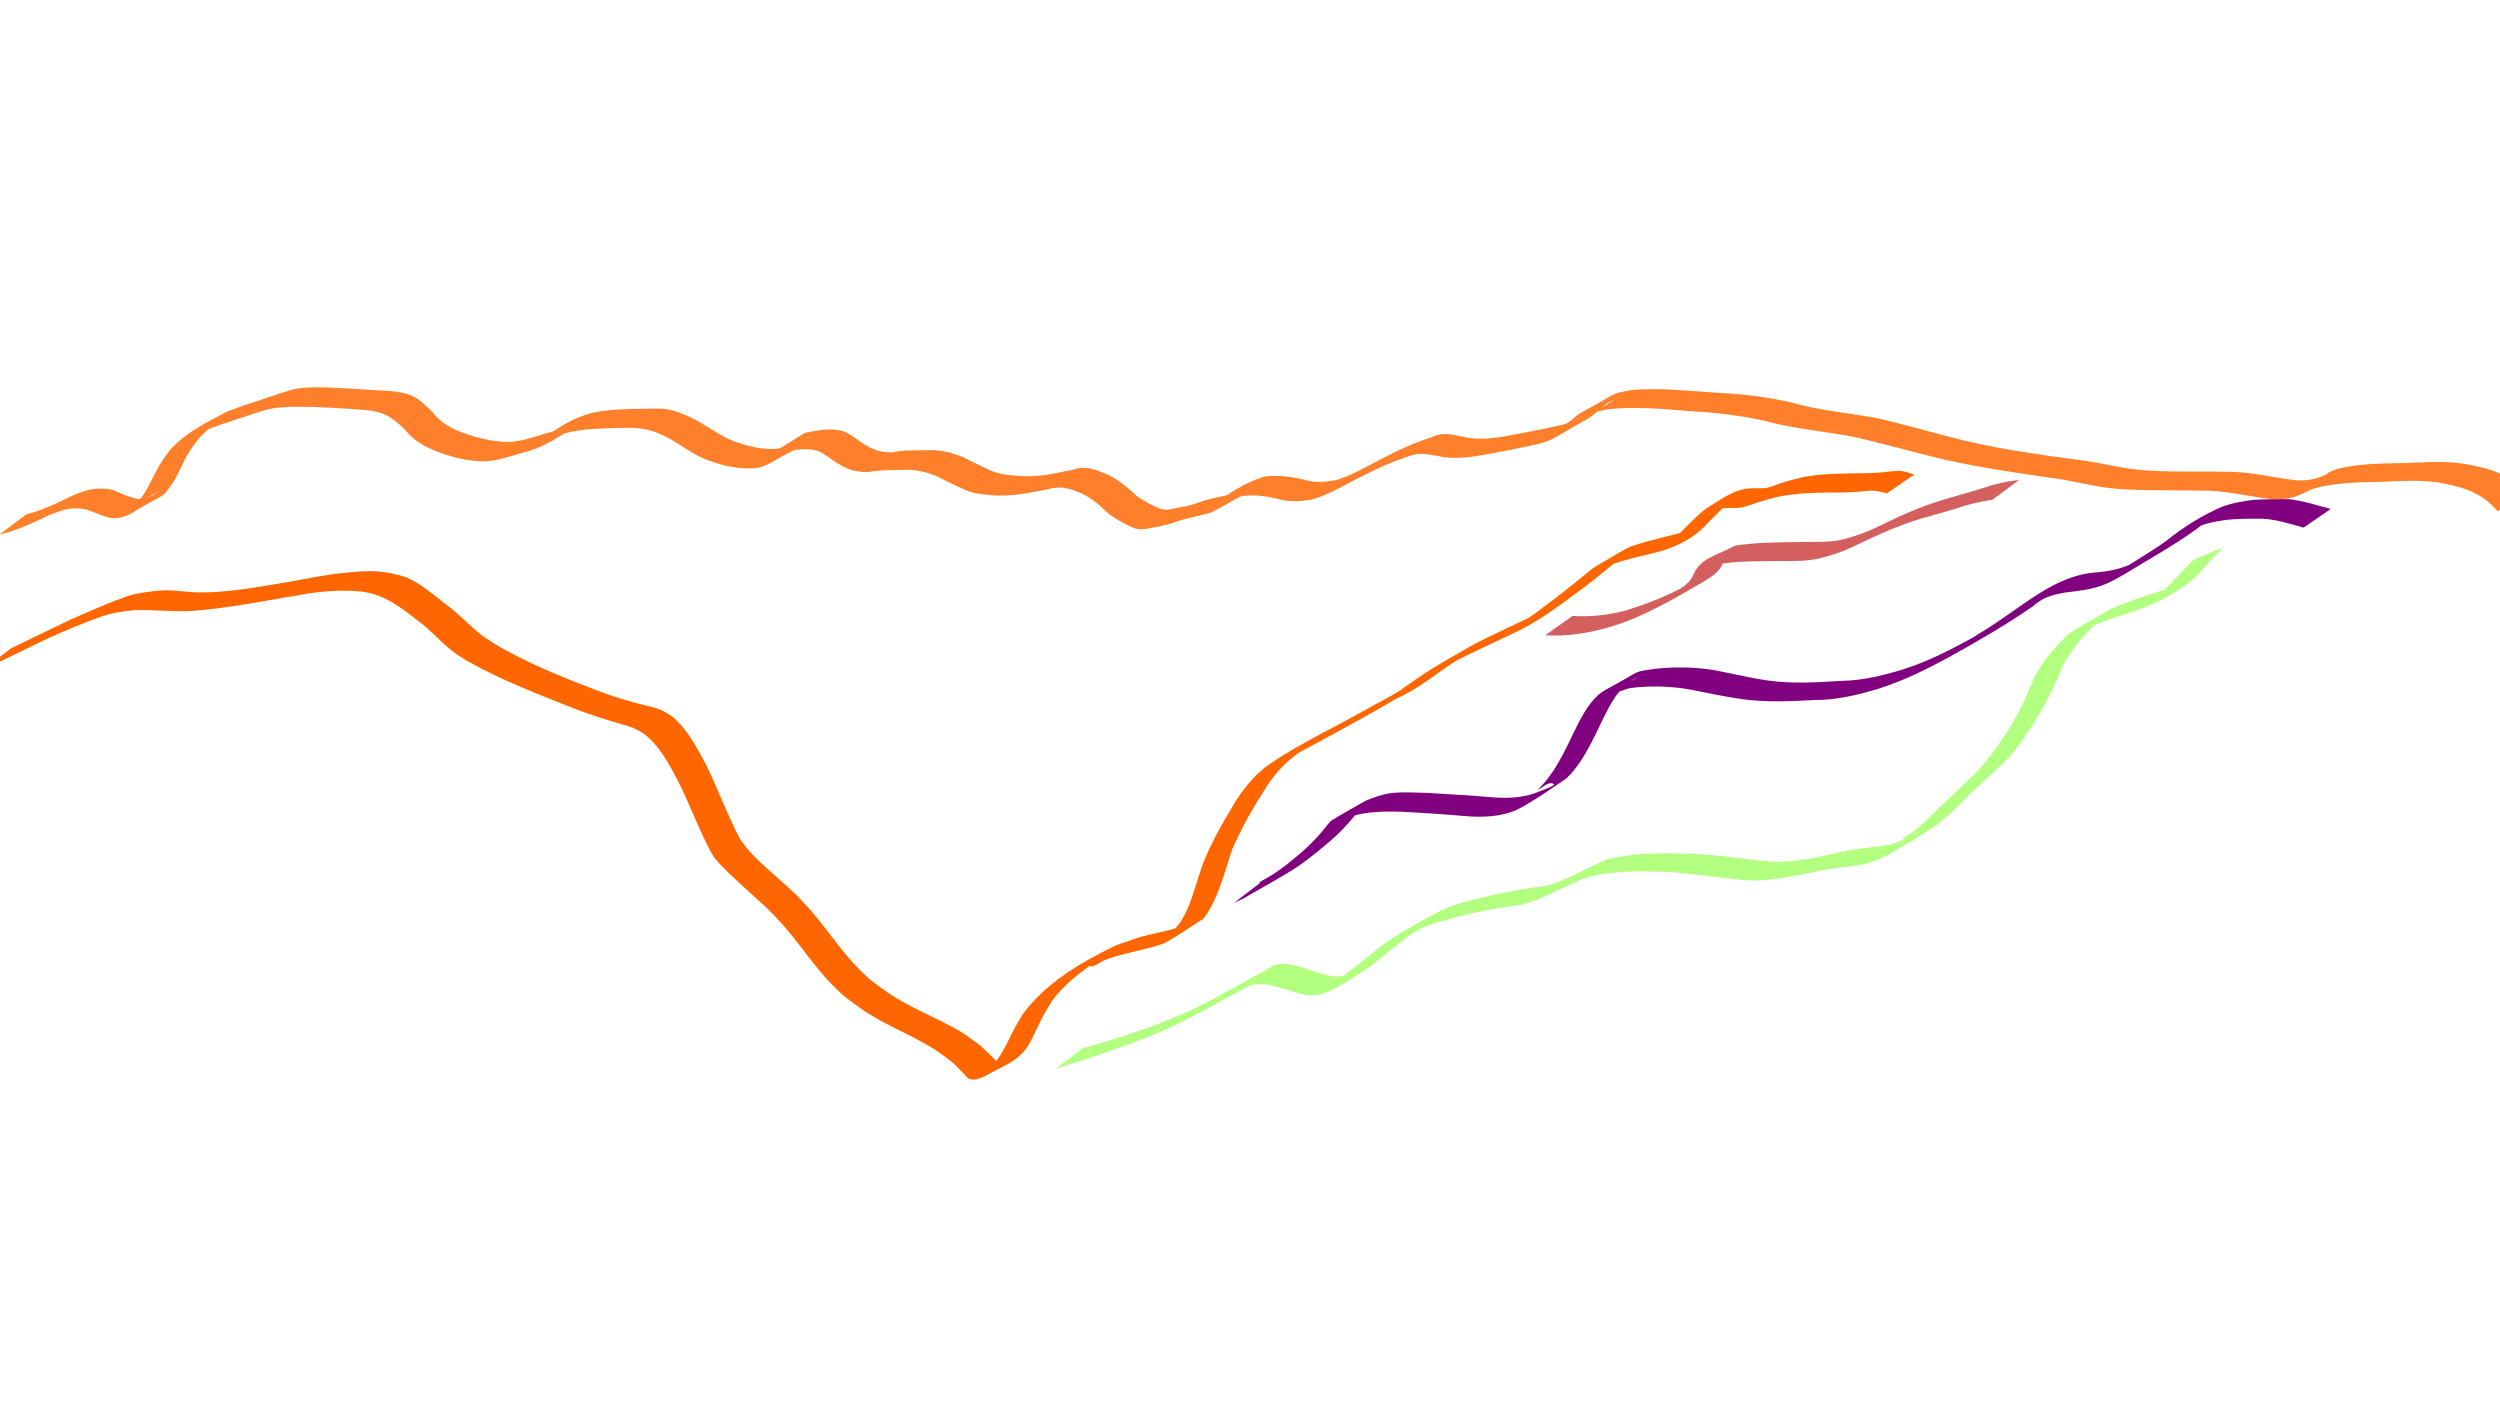
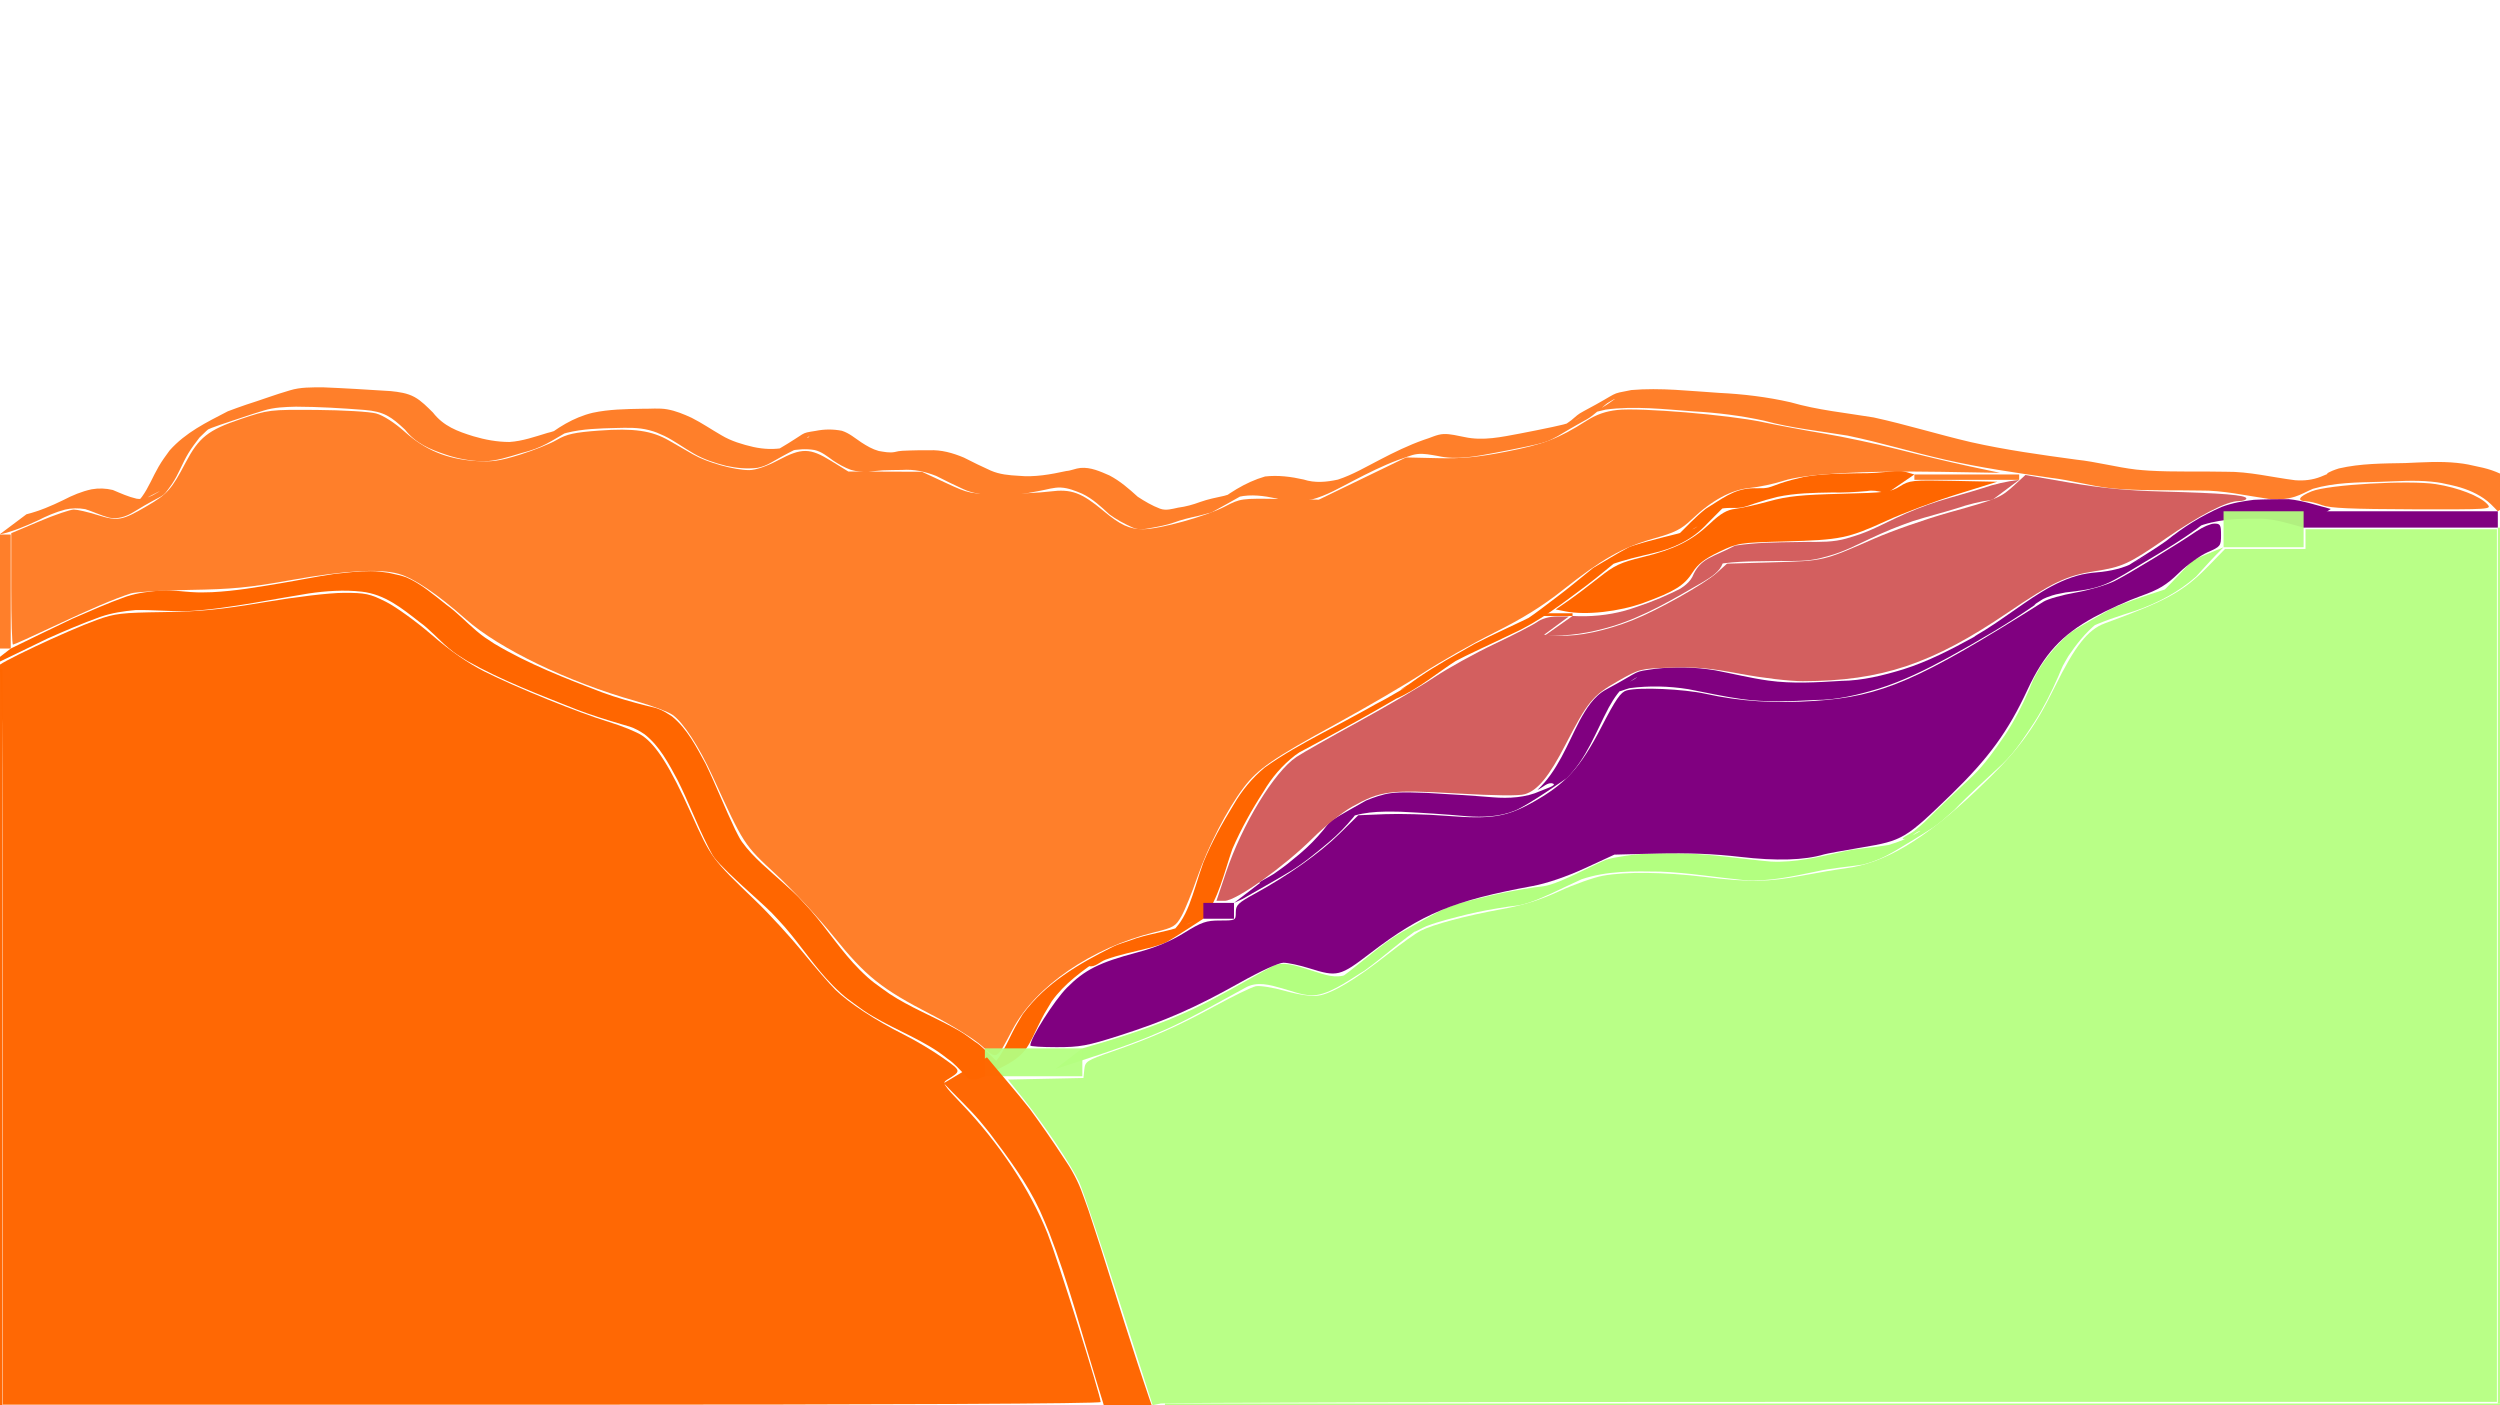
<svg xmlns="http://www.w3.org/2000/svg" version="1.1" id="svg469" width="1600" height="899" viewBox="0 0 1600 899">
  <defs id="defs473" />
  <g id="layer1" style="display:inline">
    <path style="fill:#ff7f2a;fill-opacity:1;fill-rule:nonzero;stroke:none" id="path593" d="m -0.36,342.096 c 8.497,-1.894 16.564,-5.279 24.435,-8.927 5.635,-2.867 11.407,-5.41 17.531,-7.015 4.304,-1.027 8.637,-1.052 12.969,-0.293 5.185,1.647 10.016,4.033 15.291,5.435 5.498,1.159 10.931,-0.691 15.615,-3.581 22.416,-13.83 16.719,-7.008 24.615,-17.998 4.194,-6.189 6.629,-13.331 10.492,-19.701 2.311,-3.811 4.43,-6.45 7.094,-9.994 3.943,-3.791 4.924,-4.995 9.357,-8.217 1.562,-1.135 6.513,-4.147 4.849,-3.167 -4.175,2.459 -8.616,4.563 -12.387,7.606 -1.66,1.34 3.941,-1.638 5.934,-2.399 1.881,-0.719 3.791,-1.36 5.687,-2.04 9.215,-2.97 18.323,-6.279 27.607,-9.03 6.716,-2.132 13.742,-2.312 20.721,-2.499 14.63,0.058 29.225,0.941 43.805,2.084 12.472,1.008 17.18,4.332 25.973,12.624 6.889,8.899 16.093,12.61 26.405,16.079 7.534,2.532 15.295,3.897 23.22,4.217 8.534,-0.077 16.651,-2.864 24.736,-5.281 14.092,-3.569 17.946,-7.08 32.919,-15.687 5.064,-5.444 16.67,-12.21 -11.496,5.544 -1.035,0.653 2.196,-1.091 3.344,-1.518 1.415,-0.526 2.886,-0.89 4.329,-1.335 10.299,-2.578 20.958,-2.801 31.511,-3.088 7.094,-0.171 14.172,-0.452 21.104,1.346 4.51,1.17 5.654,1.866 9.87,3.711 6.547,3.206 12.363,7.609 18.677,11.211 6.499,3.822 13.722,6.141 20.991,7.985 6.604,1.413 13.298,2.103 20.009,1.24 3.071,-0.605 6.063,-1.844 8.776,-3.407 20.192,-11.632 14.338,-6.653 21.559,-12.992 1.064,0.242 1.477,-2.992 1.678,-3.203 0.269,-0.282 1.454,-0.522 1.126,-0.312 -15.857,10.168 -22.321,11.374 -12.949,9.134 5.385,-1.109 10.764,-1.53 16.19,-0.628 4.622,1.013 8.195,4.041 11.933,6.721 3.608,2.372 7.364,4.558 11.445,5.993 3.458,0.983 7.062,1.429 10.653,1.442 3.261,-0.538 6.509,-0.957 9.813,-1.152 4.083,-0.162 8.171,-0.194 12.257,-0.246 7.642,-0.553 14.86,1.068 21.908,3.866 5.631,2.955 11.382,5.65 17.139,8.349 5.752,2.712 11.898,3.479 18.156,3.942 10.547,0.913 20.933,-0.776 31.234,-2.834 4.379,-0.748 8.645,-2.267 13.15,-2.046 4.853,0.238 9.207,2.073 13.621,3.902 6.702,3.204 12.063,8.23 17.429,13.223 4.511,3.314 9.491,5.985 14.578,8.305 4.042,1.945 8.16,1.211 12.373,0.367 4.847,-0.866 9.659,-1.76 14.316,-3.382 4.943,-1.848 10.052,-3.093 15.207,-4.168 2.53,-0.56 4.999,-1.352 7.514,-1.971 0.454,-0.112 0.956,-0.096 1.368,-0.317 6.732,-3.616 13.346,-7.447 20.018,-11.171 0.554,-0.58 1.084,-1.184 1.662,-1.74 1.395,-1.343 6.328,-4.447 4.647,-3.486 -28.272,16.164 -16.314,8.905 -8.798,6.353 7.92,-1.751 16.146,-0.627 23.984,1.056 7.414,2.38 14.995,2.052 22.554,0.709 9.661,-2.532 18.344,-7.736 27.168,-12.271 9.211,-4.777 18.46,-9.418 28.188,-13.052 4.056,-1.183 7.999,-3.256 12.244,-3.781 4.354,-0.539 8.795,0.489 13.059,1.19 12.125,2.754 24.302,0.298 36.289,-1.92 6.955,-1.32 13.91,-2.643 20.831,-4.13 3.788,-0.814 9.758,-2.033 13.393,-3.467 2.228,-0.879 4.293,-2.126 6.44,-3.189 23.347,-14.066 16.677,-8.469 27.903,-17.852 1.299,-1.085 2.48,-2.324 3.879,-3.276 1.411,-0.96 5.877,-3.445 4.507,-2.428 -12.03,8.926 -17.998,9.552 -5.736,6.627 18.616,-2.506 37.49,-0.249 56.122,1.112 15.235,0.824 30.409,2.706 45.315,5.951 17.528,4.802 35.621,6.603 53.494,9.569 21.067,4.35 41.629,10.697 62.602,15.44 22.235,5.044 44.813,8.31 67.362,11.563 12.717,1.485 25.12,5.089 37.827,6.61 2.723,0.326 5.465,0.459 8.197,0.689 16.462,0.996 32.959,0.527 49.435,0.847 14.894,-0.209 29.405,3.267 44.051,5.348 5.686,0.6 11.323,0.323 16.795,-1.409 3.963,-1.255 7.676,-3.419 11.495,-5.043 13.827,-4.072 28.455,-4.087 42.751,-4.469 10.959,-0.34 21.936,-1.212 32.886,-0.141 6.207,0.607 7.636,1.091 13.525,2.381 7.209,1.613 14.038,4.16 20.147,8.316 3.432,2.298 6.221,5.319 9.045,8.291 0,0 18.308,-11.178 18.308,-11.178 v 0 c -2.977,-3.021 -5.769,-6.25 -9.345,-8.605 -6.391,-4.458 -13.443,-7.145 -21.108,-8.656 -5.739,-1.258 -7.881,-1.884 -13.882,-2.516 -11.026,-1.162 -22.079,-0.373 -33.115,0.091 -14.23,0.263 -28.662,0.219 -42.601,3.449 -1.36,0.481 -2.765,0.851 -4.081,1.443 -7.82,3.515 1.556,0.299 -7.388,3.829 -5.319,2.099 -10.825,2.71 -16.515,2.268 -14.771,-1.857 -29.352,-5.594 -44.336,-5.427 -16.461,-0.39 -32.941,0.255 -49.39,-0.723 -2.654,-0.223 -5.318,-0.356 -7.963,-0.668 -12.835,-1.513 -25.403,-4.975 -38.264,-6.349 -22.62,-3.079 -45.272,-6.192 -67.561,-11.213 -20.871,-4.865 -41.337,-11.251 -62.282,-15.814 -17.762,-2.938 -35.759,-4.665 -53.119,-9.692 -15.021,-3.428 -30.376,-5.269 -45.762,-6.017 -18.665,-1.168 -37.464,-3.442 -56.147,-1.814 -14.95,2.948 -6.051,0.567 -30.345,13.439 -4.295,2.276 -4.485,2.959 -8.156,5.956 -1.497,1.222 -6.35,4.285 -4.544,3.599 4.274,-1.622 8.063,-4.309 12.094,-6.464 -2.056,1.155 -4.008,2.517 -6.168,3.464 -3.753,1.645 -9.347,2.771 -13.303,3.641 -6.926,1.523 -13.896,2.819 -20.85,4.204 -11.688,2.182 -23.634,4.851 -35.481,2.244 -4.272,-0.765 -9.066,-2.127 -13.441,-1.92 -4.378,0.207 -8.464,2.539 -12.592,3.695 -9.809,3.472 -19.116,8.004 -28.329,12.825 -8.733,4.499 -17.301,9.58 -26.669,12.632 -7.338,1.593 -14.685,2.318 -21.966,-0.055 -8.029,-1.827 -16.431,-2.887 -24.644,-1.946 -12.832,3.698 -24.177,11.239 -34.46,19.615 5.776,-3.205 11.633,-6.267 17.327,-9.615 0.421,-0.248 -0.962,0.171 -1.44,0.274 -2.56,0.552 -5.057,1.367 -7.567,2.103 -5.182,1.123 -10.38,2.155 -15.39,3.938 -4.601,1.722 -9.26,3.003 -14.148,3.644 -3.852,0.802 -7.729,2.084 -11.584,0.642 -5.054,-1.917 -9.741,-4.669 -14.25,-7.629 -5.619,-5.109 -11.324,-10.108 -18.121,-13.643 -5.806,-2.516 -11.962,-5.377 -18.485,-4.797 -3.1,0.275 -6.018,1.753 -9.124,1.979 -10.083,2.181 -20.203,4.062 -30.573,3.052 -6.052,-0.324 -12.055,-0.864 -17.691,-3.304 -5.826,-2.667 -11.622,-5.392 -17.304,-8.36 -7.115,-2.969 -14.41,-5.063 -22.215,-4.661 -4.085,-0.04 -8.169,-0.052 -12.252,0.123 -3.272,0.113 -6.588,0.088 -9.762,0.991 -3.359,0.679 -6.924,-0.124 -10.252,-0.675 -4.012,-1.103 -7.595,-3.213 -11.072,-5.466 -4.046,-2.695 -7.754,-5.961 -12.485,-7.456 -5.633,-1.086 -11.126,-1.082 -16.784,0.068 -10.678,1.725 -4.431,0.361 -24.069,11.88 -0.839,0.492 -1.348,3.357 -2.76,3.367 -6.706,4.703 -1.673,1.107 15.129,-8.473 0.668,-0.381 -1.306,0.812 -1.986,1.171 -1.436,0.758 -2.887,1.494 -4.38,2.133 -0.641,0.274 -1.317,0.461 -1.975,0.691 -6.582,1.278 -13.108,0.97 -19.678,-0.432 -7.135,-1.652 -14.266,-3.74 -20.59,-7.533 -6.402,-3.674 -12.484,-7.866 -19.088,-11.191 -5.04,-2.309 -10.112,-4.438 -15.617,-5.408 -5.282,-0.931 -10.638,-0.267 -15.954,-0.363 -10.581,0.19 -21.257,0.335 -31.649,2.554 -12.332,2.917 -23.295,9.866 -33.003,17.92 31.574,-17.975 14.587,-7.323 3.899,-4.986 -7.967,2.401 -15.923,5.247 -24.294,5.78 -7.83,-0.033 -15.466,-1.42 -22.969,-3.647 -10.226,-3.15 -19.163,-6.445 -25.976,-15.221 -3.606,-3.535 -7.258,-7.409 -11.737,-9.881 -4.659,-2.57 -10.039,-3.278 -15.233,-3.819 -14.54,-0.922 -29.078,-1.848 -43.636,-2.433 -7.021,0.059 -14.145,-0.154 -20.932,1.953 -9.434,2.718 -18.618,6.226 -27.982,9.169 -1.005,0.354 -10.958,3.821 -11.777,4.247 -13.787,7.164 -26.928,13.486 -37.212,25.042 -2.795,3.875 -4.539,6.108 -6.981,10.267 -3.751,6.386 -6.371,13.422 -10.76,19.44 -6.909,8.27 -4.044,3.819 11.045,-3.489 1.416,-0.686 -2.65,1.706 -4.053,2.418 -3.273,1.662 -6.673,2.826 -10.364,2.25 -5.335,-1.233 -10.202,-3.452 -15.227,-5.58 -4.494,-1.076 -8.985,-1.255 -13.556,-0.444 -6.354,1.361 -12.344,3.88 -18.094,6.884 -7.599,3.719 -15.418,7.053 -23.649,9.109 0,0 -17.277,12.958 -17.277,12.958 z" />
    <path style="fill:#ff6600" id="path661" d="m -10.203,428.29 c 13.631,-6.417 27.135,-13.159 40.727,-19.68 11.091,-4.943 22.277,-9.72 33.712,-13.819 7.3,-2.544 14.925,-3.671 22.591,-4.348 10.749,-0.191 21.428,0.877 32.186,0.739 14.74,-0.706 29.328,-3.018 43.868,-5.415 11.484,-1.936 22.936,-4.061 34.433,-5.914 11.384,-1.677 22.854,-2.47 34.3,-1.18 14.707,1.744 25.454,10.484 36.719,19.298 6.881,4.874 12.348,11.405 18.778,16.785 4.628,3.873 6.655,4.905 11.93,8.277 22.223,12.557 46.286,21.575 69.949,31.025 9.365,3.585 18.944,6.533 28.553,9.374 4.842,1.432 6.363,1.607 10.72,3.881 1.461,0.763 2.809,1.724 4.213,2.586 9.709,7.581 15.379,18.65 21.131,29.263 6.918,13.727 12.262,28.147 19.18,41.873 1.471,2.626 2.59,5.484 4.412,7.879 3.872,5.089 13.695,14.079 18.252,18.292 4.605,4.258 14.037,12.575 18.521,17.097 2.872,2.896 5.532,5.994 8.298,8.992 10.627,12.242 19.432,26.067 30.915,37.581 7.823,7.844 10.549,9.286 19.496,15.801 15.141,10.239 32.697,16.325 47.852,26.514 2.064,1.387 3.989,2.971 5.983,4.456 4.367,2.917 7.673,6.955 11.334,10.615 0.816,0.816 1.498,1.935 2.596,2.291 3.756,1.218 6.517,-0.506 9.883,-1.748 10.187,-6.06 20.223,-8.805 26.683,-18.114 2.925,-4.216 5.049,-9.403 7.307,-13.955 4.474,-9.022 3.534,-7.056 8.755,-15.828 8.185,-11.532 19.707,-19.575 31.115,-27.556 2.402,-1.68 -10.089,4.16 -7.267,4.951 3.61,1.011 6.995,-2.698 10.493,-4.047 8.981,-3.332 18.4,-5.089 27.638,-7.486 3.256,-0.845 9.298,-2.454 12.359,-4.274 7.726,-4.592 15.154,-9.668 22.731,-14.502 9.922,-13.055 13.274,-29.491 18.59,-44.707 5.547,-12.743 12.324,-24.951 19.882,-36.607 5.273,-9.035 11.909,-16.78 20.15,-23.186 3.475,-2.576 7.247,-4.697 10.955,-6.908 0.906,-0.54 3.634,-2.149 2.721,-1.618 -17.106,9.946 -20.532,11.731 -12.698,7.548 9.636,-5.119 19.226,-10.324 28.788,-15.579 14.332,-7.753 28.434,-15.884 42.533,-24.06 1.807,-1.048 7.206,-4.23 5.393,-3.193 -4.331,2.477 -8.631,5.008 -12.946,7.512 14.527,-6.36 26.324,-16.678 39.516,-25.065 1.93,-1.227 7.837,-4.713 5.835,-3.609 -3.752,2.068 -7.39,4.336 -11.085,6.504 13.215,-7.03 26.954,-13 40.392,-19.581 17.257,-7.848 31.804,-19.323 46.833,-30.469 8.251,-6.199 16.026,-12.995 24.179,-19.315 -4.432,2.632 -9.122,4.871 -13.297,7.895 -1.639,1.187 3.704,-1.637 5.607,-2.325 8.342,-3.018 17.1,-4.943 25.71,-7.02 13.175,-2.906 26.002,-8.741 35.304,-18.959 6.139,-6.039 11.873,-12.616 19.023,-17.492 -27.166,15.616 -16.087,8.431 -8.062,7.511 2.675,-0.306 5.388,-0.161 8.073,-0.186 0.999,-0.099 2.01,-0.111 2.997,-0.297 3.012,-0.567 5.42,-1.553 8.34,-2.531 4.855,-1.626 9.697,-3.028 14.667,-4.25 11.456,-2.431 23.217,-2.625 34.879,-2.821 7.503,0.185 14.978,-0.227 22.445,-0.903 3.581,-0.665 6.926,-0.015 10.387,0.862 0.75,0.212 1.5,0.423 2.251,0.635 0,0 17.694,-12.118 17.694,-12.118 v 0 c -0.746,-0.216 -1.492,-0.431 -2.238,-0.647 -3.571,-1.124 -7.111,-2.231 -10.895,-1.499 -7.569,0.871 -15.144,1.525 -22.774,1.364 -11.702,0.253 -23.501,0.285 -35.051,2.393 -4.996,1.135 -9.886,2.435 -14.753,4.048 -2.623,0.869 -5.153,2.04 -7.833,2.715 -0.922,0.232 -1.883,0.268 -2.824,0.401 -2.777,0.154 -5.536,-0.071 -8.311,0.099 -11.151,0.683 -18.554,6.795 -28.794,13.067 -6.82,5.306 -12.601,11.786 -18.803,17.775 -7.394,6.915 -3.46,2.813 13.276,-6.345 0.663,-0.363 -1.239,0.876 -1.914,1.218 -3.29,1.667 -7.007,2.115 -10.473,3.269 -6.333,1.579 -12.683,3.142 -18.98,4.858 -1.743,0.475 -10.646,2.94 -12.65,4.011 -7.669,4.1 -15.042,8.734 -22.563,13.1 -8.044,6.388 -15.823,13.107 -24.085,19.22 -6.057,4.528 -11.986,9.275 -18.282,13.468 -1.66,1.105 -6.807,4.146 -5.037,3.229 4.142,-2.145 8.109,-4.613 12.163,-6.919 -13.438,6.73 -27.228,12.726 -40.594,19.6 -12.208,7.015 -24.352,13.563 -35.915,21.491 -1.85,1.268 -3.651,2.606 -5.492,3.888 -1.833,1.277 -7.555,4.727 -5.528,3.788 4.471,-2.071 8.604,-4.804 12.906,-7.207 -7.573,4.372 -15.155,8.726 -22.718,13.115 -1.767,1.026 -7.058,4.122 -5.273,3.127 3.888,-2.167 7.758,-4.369 11.584,-6.644 2.162,-1.285 -4.38,2.473 -6.589,3.674 -2.139,1.164 -4.318,2.255 -6.456,3.421 -1.874,1.022 -3.72,2.094 -5.58,3.141 -9.421,5.156 -18.833,10.333 -28.37,15.272 -12.669,6.77 -25.36,13.769 -37.049,22.16 -8.029,6.734 -14.614,14.704 -19.852,23.806 -7.269,11.82 -14.006,24.042 -19.314,36.877 -5.003,14.745 -0.071,0.058 -5.012,15.248 -2.538,7.804 -5.011,15.833 -9.603,22.741 -1.368,2.059 -3.092,3.858 -4.637,5.787 4.28,-2.07 8.569,-4.121 12.839,-6.211 1.844,-0.903 -3.646,1.909 -5.562,2.649 -11.31,4.369 -23.722,5.294 -35.026,9.737 -3.534,1.287 -7.237,2.184 -10.603,3.861 -22.081,11.003 -43.156,23.249 -58.016,43.34 -1.569,2.68 -3.206,5.321 -4.708,8.039 -2.765,5.006 -4.988,10.305 -7.861,15.25 -1.263,2.175 -2.59,4.33 -4.16,6.295 -1.241,1.553 -6.123,4.818 -4.232,4.204 4.762,-1.546 8.816,-4.749 13.224,-7.124 -0.608,0.295 -6.928,3.615 -8.302,3.452 -1.075,-0.128 -1.779,-1.244 -2.577,-1.974 -3.943,-3.607 -7.368,-7.828 -12.007,-10.659 -6.18,-4.471 -6.806,-5.205 -13.786,-9.01 -13.484,-7.35 -27.87,-13.063 -40.748,-21.53 -8.994,-6.492 -11.353,-7.647 -19.21,-15.485 -11.527,-11.5 -20.316,-25.333 -30.96,-37.583 -10.111,-10.995 -6.422,-7.465 -17.458,-17.539 -9.232,-8.427 -19.52,-16.482 -26.898,-26.712 -1.741,-2.414 -2.874,-5.213 -4.312,-7.819 -6.661,-13.891 -12.2,-28.259 -18.937,-42.111 -5.975,-10.905 -11.642,-22.298 -21.471,-30.314 -3.583,-2.258 -5.461,-3.715 -9.555,-5.131 -1.991,-0.689 -4.087,-1.029 -6.129,-1.551 -9.825,-2.511 -19.604,-5.209 -29.125,-8.737 -23.56,-9.013 -47.27,-18.178 -68.984,-31.167 -5.595,-3.712 -6.539,-4.088 -11.416,-8.192 -6.489,-5.462 -12.286,-11.755 -19.215,-16.706 -7.867,-6.178 -16.361,-13.553 -25.635,-17.526 -2.388,-1.023 -8.926,-2.373 -11.381,-2.927 -4.538,-0.596 -6.78,-1.035 -11.395,-1.051 -7.754,-0.027 -15.545,0.943 -23.238,1.764 -11.581,1.692 -23.048,4.097 -34.597,6.004 -14.498,2.443 -29.015,4.972 -43.728,5.691 -6.536,0.149 -7.141,0.301 -13.601,-0.087 -6.087,-0.366 -12.139,-1.407 -18.26,-1.063 -7.747,0.622 -15.484,1.49 -22.915,3.91 -11.741,4.123 -23.097,9.276 -34.523,14.182 -13.228,6.283 -26.398,12.696 -39.552,19.128 0,0 -17.074,13.223 -17.074,13.223 z" />
    <circle id="path729" style="fill:#ff6600;stroke:#000000" cx="1717.022" cy="354.442" r="0.727" />
    <circle id="path731" style="fill:#e9afaf;stroke:#000000" cx="1717.022" cy="354.442" r="0.727" />
    <path style="fill:#d35f5f" id="path766" d="m 988.949,406.565 c 14.317,0.916 28.567,-1.519 42.244,-5.57 21.174,-6.371 39.99,-17.729 59.004,-28.693 5.124,-3.252 10.188,-6.054 12.44,-11.928 0.902,-2.218 1.984,-4.504 3.847,-6.091 0.591,-0.503 2.578,-1.726 1.919,-1.317 -4.933,3.065 -9.828,6.19 -14.742,9.284 12.973,-3.11 26.513,-2.927 39.785,-3.159 8.385,-0.275 16.863,0.389 25.214,-0.695 5.14,-0.667 7.126,-1.38 12.049,-2.716 9.148,-2.533 17.577,-6.918 26.12,-10.942 8.976,-4.26 18.118,-8.04 27.519,-11.25 9.23,-2.922 18.625,-5.27 27.871,-8.136 7.516,-2.58 15.196,-4.447 23.057,-5.564 0,0 17,-12.694 17,-12.694 v 0 c -7.963,0.96 -15.771,2.691 -23.357,5.329 -9.318,2.977 -18.792,5.42 -28.14,8.304 -9.389,3.021 -18.518,6.616 -27.425,10.859 -8.607,4.024 -17.012,8.568 -26.132,11.374 -4.624,1.408 -6.977,2.301 -11.807,3.047 -8.351,1.29 -16.863,0.581 -25.264,0.906 -13.256,0.194 -26.642,0.254 -39.757,2.306 -13.933,7.487 -22.257,7.66 -27.356,20.103 -2.689,4.884 -7.838,7.562 -12.374,10.49 4.374,-2.498 8.788,-4.927 13.122,-7.493 1.942,-1.15 -3.939,2.205 -5.943,3.243 -9.78,5.066 -19.925,9.436 -30.397,12.864 -2.47,0.793 -4.907,1.694 -7.409,2.378 -10.853,2.965 -22.393,4.07 -33.604,3.416 0,0 -17.483,12.344 -17.483,12.344 z" />
    <circle id="path834" style="fill:#d35f5f;stroke:#000000" cx="1776.509" cy="347.808" r="0.727" />
    <circle id="path836" style="fill:#800080;stroke:#000000" cx="1776.509" cy="347.808" r="0.727" />
    <path style="fill:#800080" id="path871" d="m 789.758,577.851 c 6.922,-3.171 3.995,-1.65 11.539,-6.007 8.197,-4.733 16.483,-9.314 24.567,-14.237 8.754,-5.331 16.766,-12.078 24.615,-18.618 5.705,-4.768 10.848,-10.111 15.592,-15.82 0.964,-1.16 1.819,-2.413 2.835,-3.529 0.815,-0.895 3.711,-3.06 2.643,-2.491 -4.737,2.525 -9.158,5.603 -13.736,8.404 12.243,-6.374 25.131,-6.31 38.565,-6.046 14.11,0.693 28.211,1.601 42.281,2.87 10.257,0.777 21.323,0.38 30.991,-3.616 8.569,-3.542 32.047,-20.075 33.079,-20.754 12.708,-12.61 18.632,-29.638 26.851,-45.124 3.362,-6.102 7.227,-11.915 12.867,-16.153 1.548,-1.163 6.484,-4.221 4.946,-3.045 -3.74,2.858 -8.982,4.169 -11.566,8.104 -1.331,2.028 4.765,-0.916 7.147,-1.374 12.49,-1.666 25.124,-1.34 37.543,0.655 11.501,2.18 22.877,4.81 34.483,6.387 15.55,2.129 31.254,1.396 46.863,0.539 13.813,0.02 27.084,-3.238 40.218,-7.171 15.731,-4.925 30.487,-12.234 44.928,-20.07 19.098,-10.555 37.983,-21.458 55.862,-33.981 -5.355,2.483 17.075,-10.875 12.526,-8.634 -4.088,2.013 -8.164,4.159 -11.793,6.915 -1.814,1.378 4.139,-1.915 6.27,-2.72 5.471,-2.067 6.504,-2.044 12.123,-3.174 8.712,-1.01 17.346,-1.895 25.509,-5.335 4.464,-1.881 7.828,-3.921 12.029,-6.279 15.513,-9.52 31.55,-18.325 46.317,-29.012 1.066,-0.818 2.142,-1.624 3.199,-2.454 2.967,-2.33 2.251,-1.965 5.295,-4.024 0.884,-0.598 3.618,-2.262 2.694,-1.729 -17.78,10.271 -19.812,11.121 -11.741,7.283 6.36,-2.762 13.158,-4.052 19.991,-4.946 7.395,-0.78 14.847,-0.709 22.273,-0.694 9.16,0.351 17.977,3.277 26.749,5.704 0,0 17.368,-11.939 17.368,-11.939 v 0 c -8.902,-2.295 -17.735,-5.378 -26.91,-6.271 -7.454,0.038 -14.915,0.029 -22.359,0.423 -6.954,0.877 -13.898,2.006 -20.478,4.517 -12.899,5.6 -24.799,13.071 -35.684,21.88 -5.759,4.122 -11.757,7.758 -17.714,11.578 -1.784,1.144 -7.225,4.401 -5.309,3.497 4.277,-2.019 8.282,-4.569 12.423,-6.854 -3.745,2.187 -7.879,4.722 -11.825,6.537 -8.021,3.689 -16.482,4.936 -25.218,5.578 -2.055,0.349 -4.135,0.574 -6.165,1.046 -18.273,4.253 -33.486,16.221 -48.708,26.637 -6.697,4.621 -5.91,4.16 -12.799,8.583 -2.244,1.441 -9.171,5.418 -6.761,4.277 3.924,-1.857 7.545,-4.295 11.321,-6.435 4.151,-2.353 -16.613,9.451 -12.435,7.091 -14.423,7.908 -29.061,15.496 -44.796,20.506 -12.976,3.942 -26.106,7.256 -39.762,7.433 -15.545,0.927 -31.181,1.978 -46.685,-0.173 -11.496,-1.621 -22.717,-4.391 -34.107,-6.588 -12.64,-2.111 -25.509,-2.366 -38.256,-0.988 -15.58,2.311 -7.349,0.317 -31.501,13.27 -7.959,4.269 -12.793,12.365 -16.994,19.98 -8.005,15.384 -14.082,32.171 -27.019,44.319 3.312,-1.365 6.577,-5.337 9.937,-4.095 2.931,1.084 -5.216,3.493 -8.06,4.789 -9.292,4.235 -20.218,4.824 -30.207,4.009 -14.17,-1.173 -28.362,-1.994 -42.556,-2.841 -7.47,-0.159 -15.263,-0.752 -22.706,0.166 -5.547,0.684 -10.999,2.69 -16.138,4.77 -7.425,4.303 -15.012,8.337 -22.274,12.909 -1.005,0.633 -4.553,5.372 -5.09,6.022 -4.554,5.518 -9.581,10.605 -15.059,15.215 -7.716,6.325 -8.096,6.879 -16.432,12.697 -2.831,1.976 -12.019,6.357 -8.622,5.738 4.01,-0.73 7.046,-4.099 10.597,-6.098 3.489,-1.964 -11.687,6.887 -10.465,5.895 0,0 -17.108,13.094 -17.108,13.094 z" />
    <circle id="path873" style="fill:#800080;stroke:#000000" cx="1814.249" cy="411.672" r="0.727" />
    <circle id="path875" style="fill:#b3ff80;stroke:#000000" cx="1814.249" cy="411.672" r="0.727" />
    <path style="fill:#b3ff80" id="path943" d="m 675.605,684.085 c 19.646,-6.394 39.44,-12.493 58.636,-20.18 4.852,-1.943 9.601,-4.136 14.401,-6.203 16.527,-7.652 32.247,-16.863 48.259,-25.503 7.652,-4.423 15.874,-1.841 23.796,0.378 7.21,1.928 14.333,5.293 21.987,4.203 10.63,-1.515 24.206,-11.918 30.511,-15.508 12.757,-9.164 24.174,-20.005 37.355,-28.584 1.975,-1.198 7.872,-4.839 5.926,-3.594 -3.545,2.267 -7.793,3.64 -10.722,6.661 -1.825,1.882 4.788,-2.144 7.241,-3.07 8.454,-3.193 17.278,-5.257 26.017,-7.483 8.821,-2.141 17.765,-3.671 26.736,-5.014 2.616,-0.392 5.281,-0.519 7.853,-1.137 7.787,-1.869 12.178,-4.171 19.55,-7.368 0.515,-0.245 17.95,-8.561 18.922,-8.894 16.173,-5.55 33.514,-5.253 50.346,-4.963 18.18,0.684 36.148,3.742 54.235,5.51 15.495,0.966 30.707,-2.477 45.775,-5.584 9.796,-2.223 19.837,-2.864 29.738,-4.428 7.224,-1.8 13.99,-4.74 20.366,-8.563 8.317,-4.987 16.648,-9.962 24.777,-15.251 4.087,-2.659 9.62,-7.765 13.265,-10.976 9.902,-10.367 20.615,-19.871 31.061,-29.668 8.15,-7.759 14.199,-17.339 20.373,-26.66 5.988,-9.355 10.924,-19.309 15.374,-29.469 0.933,-2.13 1.708,-4.331 2.743,-6.413 1.101,-2.213 2.438,-4.3 3.657,-6.45 5.094,-7.592 10.963,-15.019 18.13,-20.8 1.622,-1.308 6.992,-4.519 5.148,-3.548 -4.315,2.271 -8.388,4.974 -12.581,7.461 10.447,-5.283 21.667,-8.707 32.769,-12.297 13.772,-4.832 27.175,-11.887 38.15,-21.59 5.739,-6.434 11.571,-12.775 17.677,-18.864 0,0 -19.56,8.122 -19.56,8.122 v 0 c -5.987,6.215 -11.752,12.646 -17.863,18.737 -5.954,4.871 -17.467,10.948 9.686,-4.526 1.185,-0.675 -2.348,1.389 -3.559,2.016 -1.262,0.654 -2.536,1.291 -3.852,1.825 -1.322,0.536 -2.701,0.92 -4.052,1.38 -11.178,3.691 -22.472,7.15 -33.178,12.1 -7.657,4.429 -15.421,8.678 -22.971,13.288 -3.623,2.212 -6.572,5.16 -9.499,8.178 -5.008,5.163 -9.594,10.697 -13.239,16.924 -1.219,2.231 -2.549,4.405 -3.657,6.694 -0.995,2.056 -1.737,4.226 -2.645,6.322 -4.375,10.103 -9.373,19.93 -15.464,29.12 -6.353,9.26 -12.763,18.598 -20.923,26.393 -10.293,9.727 -20.695,19.328 -30.647,29.411 -2.148,1.844 -4.243,3.751 -6.444,5.531 -2.23,1.803 -9.71,5.108 -6.844,5.214 3.775,0.14 6.551,-3.869 10.125,-5.092 2.491,-0.852 -4.481,2.779 -6.832,3.966 -2.138,1.079 -4.374,1.961 -6.609,2.82 -2.02,0.776 -4.098,1.39 -6.148,2.084 -9.928,1.73 -20.057,2.061 -29.885,4.418 -14.994,3.324 -30.14,7 -45.619,6.248 -18.339,-1.609 -36.552,-4.632 -54.97,-5.168 -13.001,-0.238 -25.792,-0.453 -38.691,1.576 -3.995,0.628 -8.033,1.201 -11.887,2.428 -1.226,0.39 -18.146,8.588 -18.979,8.989 -6.239,2.81 -12.169,5.838 -18.847,7.523 -2.584,0.652 -5.276,0.756 -7.911,1.155 -9.058,1.372 -18.082,2.96 -27.018,4.997 -10.215,2.508 -23.999,5.184 -33.296,10.011 -8.325,4.323 -16.454,9.014 -24.613,13.642 -2.009,1.14 -3.922,2.44 -5.884,3.659 -12.954,8.825 -24.31,19.713 -37.334,28.446 3.802,-2.1 7.954,-3.662 11.405,-6.299 1.657,-1.266 -3.86,1.64 -5.897,2.09 -7.434,1.639 -14.428,-1.758 -21.424,-3.75 -6.45,-1.951 -14.433,-5.08 -21.291,-3.291 -1.228,0.32 -2.309,1.053 -3.463,1.579 -16.484,8.993 -32.59,18.7 -49.566,26.77 -4.79,2.103 -9.523,4.338 -14.369,6.308 -18.453,7.5 -37.501,13.475 -56.656,18.881 0,0 -17.1,13.132 -17.1,13.132 z" />
    <circle id="path945" style="fill:#b3ff80;stroke:#000000" cx="1762.812" cy="505.025" r="0.727" />
    <circle id="path947" style="fill:#ff5599;stroke:#000000" cx="1762.812" cy="505.025" r="0.727" />
+     <rect style="fill:#ff7f2a;fill-opacity:1" id="rect11123" width="7.232" height="72.971" x="-0.36" y="342.096" />
+     <rect style="fill:#ff7f2a;fill-opacity:1" id="rect11125" width="67.074" height="3.437" x="1225.202" y="303.658" />
+     <path style="fill:#ff7f2a;fill-opacity:1;stroke-width:1.802" d="m 628.384,669.411 c -4.703,-4.308 -19.053,-13.225 -32.203,-20.01 -32.212,-16.621 -42.013,-24.457 -62.748,-50.171 -9.678,-12.002 -26.258,-29.842 -36.845,-39.646 -20.599,-19.075 -20.511,-18.938 -40.502,-62.687 -8.728,-19.1 -18.717,-34.458 -25.601,-39.359 -2.83,-2.015 -13.492,-6.016 -23.693,-8.889 -43.116,-12.146 -87.203,-33.389 -108.628,-52.343 -18.186,-16.088 -33.353,-26.337 -42.958,-29.027 -12.335,-3.455 -34.443,-2.186 -68.742,3.947 -27.07,4.84 -37.788,5.883 -64.858,6.311 -17.836,0.282 -34.861,1.295 -37.834,2.253 -10.562,3.402 -25.547,9.783 -49.8,21.204 -13.518,6.366 -25.071,11.574 -25.673,11.574 -0.602,0 -1.095,-16.05 -1.095,-35.667 V 341.233 l 17.987,-7.572 c 9.893,-4.164 19.824,-7.561 22.07,-7.548 2.245,0.013 9.056,1.583 15.135,3.489 13.071,4.098 15.751,3.608 31.776,-5.809 13.041,-7.664 15.523,-10.456 24.583,-27.652 8.557,-16.243 14.45,-20.908 35.279,-27.933 17.818,-6.009 18.352,-6.073 48.643,-5.852 16.845,0.123 33.976,1.142 38.07,2.264 4.555,1.249 11.668,5.81 18.334,11.758 13.087,11.677 26.818,17.382 44.871,18.642 10.791,0.753 15.682,0.071 28.826,-4.023 8.706,-2.712 19.315,-6.97 23.575,-9.464 6.311,-3.694 11.315,-4.796 27.024,-5.953 22.243,-1.639 33.685,-0.009 44.792,6.379 4.299,2.473 11.267,6.481 15.484,8.908 8.973,5.163 26.289,10 35.8,10 4.167,0 11.147,-2.371 18.564,-6.306 15.155,-8.04 20.302,-7.971 33.951,0.45 l 10.949,6.756 23.553,0.084 23.553,0.084 15.314,7.123 c 14.957,6.957 15.775,7.121 35.131,7.061 10.9,-0.034 25.123,-0.744 31.607,-1.577 13.485,-1.733 20.03,0.651 34.128,12.429 10.831,9.049 16.627,11.73 25.363,11.73 10.564,0 40.306,-8.247 52.359,-14.519 9.948,-5.176 10.611,-5.268 35.131,-4.837 l 24.992,0.439 27.925,-13.512 27.925,-13.512 20.196,0.462 c 15.769,0.361 25.413,-0.555 43.995,-4.178 23.829,-4.646 33.358,-8.311 51.163,-19.673 6.385,-4.075 12.235,-6.139 19.818,-6.992 14.255,-1.604 71.343,3.139 92.793,7.71 9.38,1.999 27.188,5.327 39.574,7.395 12.386,2.069 33.87,6.666 47.742,10.217 13.872,3.551 34.14,8.359 45.04,10.686 l 19.818,4.231 -37.485,-0.642 c -50.268,-0.861 -87.391,1.254 -101.238,5.766 -5.945,1.938 -15.493,3.965 -21.216,4.504 -11.959,1.128 -24.462,7.864 -37.336,20.113 -6.781,6.453 -10.789,8.47 -24.506,12.333 -19.676,5.543 -33.242,13.22 -57.771,32.695 -13.151,10.441 -25.781,18.309 -44.186,27.526 -14.175,7.099 -34.69,18.733 -45.59,25.855 -10.9,7.121 -36.032,21.817 -55.85,32.658 -40.258,22.021 -49.87,28.66 -59.046,40.782 -10.322,13.635 -22.78,37.755 -29.436,56.991 -3.429,9.909 -8.028,21.202 -10.222,25.096 -3.674,6.522 -5.016,7.332 -17.032,10.28 -40.454,9.925 -76.468,34.608 -91.187,62.497 -10.392,19.69 -9.728,19.339 -19.554,10.337 z" id="path11164" />
+     <rect style="fill:#ff6600;fill-opacity:1" id="rect30186" width="22.049" height="1.737" x="984.383" y="392.485" />
+     <rect style="fill:#ff6600;fill-opacity:1" id="rect30188" width="5.6835939e-05" height="3.437" x="1292.276" y="303.658" />
+     <path style="fill:#ff6600;fill-opacity:1;stroke-width:1.802" d="m 1001.827,391.274 -6.17,-1.227 7.834,-5.405 c 4.309,-2.973 13.113,-9.608 19.566,-14.744 10.131,-8.064 13.962,-9.883 28.063,-13.322 20.49,-4.997 31.557,-10.492 43.206,-21.452 6.967,-6.556 10.88,-8.822 16.363,-9.477 3.963,-0.473 13.692,-2.657 21.619,-4.852 11.553,-3.2 20.655,-4.146 45.875,-4.768 28.752,-0.71 32.011,-1.125 37.834,-4.815 6.013,-3.811 7.941,-4.006 34.296,-3.464 l 27.925,0.574 -25.541,7.959 c -14.047,4.377 -34.315,11.973 -45.04,16.879 -25.005,11.439 -29.678,12.393 -65.441,13.364 -29.118,0.791 -29.979,0.928 -42.061,6.712 -9.128,4.37 -13.476,7.714 -16.729,12.866 -5.39,8.538 -11.54,12.393 -31.291,19.612 -15.918,5.818 -37.195,8.17 -50.31,5.561 z" id="path30227" />
+     <rect style="fill:#800080;fill-opacity:1" id="rect35257" width="19.613" height="10.141" x="770.144" y="577.851" />
+     <rect style="fill:#800080;fill-opacity:1" id="rect35259" width="124.292" height="10.458" x="1474.312" y="327.217" />
+     <path style="fill:#d35f5f;fill-opacity:1;stroke-width:1.802" d="m 784.641,558.369 c 10.379,-30.82 30.93,-64.496 45.125,-73.946 3.893,-2.592 21.671,-12.678 39.507,-22.413 17.836,-9.736 39.683,-22.54 48.55,-28.454 8.867,-5.914 26.235,-15.532 38.596,-21.375 12.361,-5.842 24.689,-12.199 27.396,-14.126 3.016,-2.148 7.881,-3.504 12.569,-3.504 h 7.649 l -7.927,5.855 -7.927,5.855 10.166,0.535 c 11.791,0.62 29.283,-3.078 46.32,-9.792 16.124,-6.354 46.163,-23.234 54.145,-30.424 l 6.473,-5.832 29.726,-0.87 c 32.343,-0.947 31.712,-0.799 63.957,-14.924 11.891,-5.209 33.78,-12.864 48.643,-17.013 31.359,-8.752 32.805,-9.363 41.84,-17.676 l 6.803,-6.259 28.232,4.871 c 20.463,3.531 36.824,5.1 59.453,5.703 38.477,1.025 53.741,2.288 53.741,4.448 0,0.912 -2.229,1.659 -4.955,1.66 -7.519,0.002 -25.1,9.056 -47.036,24.223 -23.235,16.065 -27.391,17.965 -45.297,20.708 -17.62,2.7 -27.264,7.283 -54.915,26.102 -48.81,33.219 -81.296,44.129 -131.722,44.237 -8.239,0.018 -25.456,-2.008 -39.571,-4.655 -19.943,-3.74 -29,-4.552 -44.868,-4.024 -19.752,0.658 -19.975,0.715 -34.051,8.74 -15.947,9.091 -19.06,12.874 -33.326,40.506 -10.595,20.521 -17.783,29.291 -26.037,31.766 -3.744,1.123 -18.903,0.957 -43.615,-0.476 -43.056,-2.496 -48.467,-1.808 -67.005,8.519 -6.159,3.431 -17.509,12.515 -25.222,20.185 -18.28,18.178 -48.926,39.995 -56.18,39.995 H 778.531 Z" id="path35372" />
+     <rect style="fill:#b3ff80;fill-opacity:0.941" id="rect45010" width="62.374" height="17.852" x="630.331" y="670.952" />
+     <rect style="fill:#b3ff80;fill-opacity:0.941" id="rect54901" width="51.238" height="23.017" x="1423.074" y="327.217" />
+     <path style="fill:#800080;fill-opacity:1;stroke-width:1.802" d="m 659.387,669.109 c 0,-4.611 15.296,-28.739 23.411,-36.931 11.39,-11.496 20.724,-16.185 45.05,-22.629 11.589,-3.07 21.266,-7.099 29.972,-12.479 11.201,-6.923 14.158,-7.945 22.97,-7.945 9.966,0 10.114,-0.077 10.114,-5.239 0,-4.611 1.459,-6.037 12.161,-11.886 21.252,-11.615 41.676,-26.081 54.131,-38.34 l 12.078,-11.888 17.115,-0.701 c 9.413,-0.385 27.249,0.1 39.635,1.078 28.789,2.275 38.196,0.741 55.628,-9.07 20.474,-11.523 29.891,-21.931 43.275,-47.833 9.197,-17.799 12.335,-22.339 16.159,-23.382 7.979,-2.177 36.404,-0.937 50.686,2.211 21.844,4.814 43.839,6.237 69.663,4.505 43.06,-2.888 66.119,-12.889 146.344,-63.474 2.74,-1.727 12.063,-4.376 20.718,-5.885 8.655,-1.509 19.908,-4.858 25.007,-7.442 9.41,-4.768 39.669,-23.17 52.449,-31.895 3.854,-2.631 8.921,-4.784 11.26,-4.784 3.77,0 4.253,0.829 4.253,7.308 0,6.998 -0.363,7.465 -8.558,11.006 -4.707,2.034 -13.017,8.028 -18.466,13.32 -7.947,7.717 -12.762,10.629 -24.322,14.712 -7.927,2.8 -21.422,8.917 -29.988,13.595 -20.609,11.252 -31.963,23.631 -42.518,46.355 -12.409,26.716 -24.799,43.738 -48.789,67.034 -29.284,28.436 -31.217,29.583 -57.222,33.941 -11.803,1.978 -22.677,3.966 -24.163,4.418 -12.462,3.788 -30.471,4.333 -53.662,1.623 -16.415,-1.918 -34.08,-2.645 -52.633,-2.167 l -27.925,0.72 -18.908,8.704 c -11.698,5.385 -24.407,9.721 -33.33,11.37 -50.947,9.418 -70.89,17.661 -103.931,42.961 -19.517,14.945 -21.114,15.343 -39.016,9.731 -6.281,-1.969 -13.75,-3.58 -16.597,-3.58 -3.078,0 -14.516,5.238 -28.215,12.92 -28.583,16.029 -47.535,24.335 -77.076,33.779 -20.146,6.441 -25.079,7.35 -39.876,7.35 -9.287,0 -16.886,-0.489 -16.886,-1.088 z" id="path54940" />
+     <path style="fill:#ff7f2a;fill-opacity:1;stroke-width:1.802" d="m 1486.323,323.388 c -3.468,-1.336 -8.13,-2.49 -10.359,-2.565 -6.357,-0.215 -4.768,-3.063 3.571,-6.4 10.658,-4.265 62.227,-7.249 79.349,-4.593 14.21,2.205 28.349,7.702 32.984,12.823 3.053,3.374 2.173,3.434 -48.064,3.3 -38.325,-0.103 -52.758,-0.747 -57.48,-2.565 z" id="path64807" />
+     <path style="fill:#ff6600;fill-opacity:0.984" id="path79321" d="m 604.001,693.237 c 7.452,7.944 15.467,15.36 22.6,23.605 2.355,2.722 4.557,5.573 6.835,8.359 11.796,15.723 23.811,31.7 32.115,49.632 2.111,4.56 3.922,9.253 5.882,13.879 12.123,31.477 20.708,64.132 30.611,96.333 5.27,16.363 9.545,33.045 14.83,49.4 0,0 27.614,-15.303 27.614,-15.303 v 0 c -6.386,-15.756 -11.593,-31.973 -16.933,-48.102 -10.551,-32.053 -20.186,-64.397 -30.908,-96.392 -4.181,-11.418 -5.019,-15.3 -10.674,-25.398 -1.81,-3.232 -3.955,-6.264 -5.981,-9.365 -6.67,-10.207 -13.628,-20.225 -20.84,-30.056 -8.868,-11.308 -18.371,-22.051 -27.493,-33.14 0,0 -27.659,16.548 -27.659,16.548 z" />
+     <rect style="fill:#ff6600;fill-opacity:0.984" id="rect79456" width="11.757" height="477.094" x="-10.203" y="428.29" />
+     <rect style="fill:#ff6600;fill-opacity:0.984" id="rect79458" width="718.927" height="5.718" x="-10.203" y="899.666" />
+     <path style="fill:#ff6600;fill-opacity:0.984;stroke-width:1.802" d="m 1.802,663.122 c 0,-218.491 -0.221,-235.921 -2.995,-236.46 -3.331,-0.648 43.614,-22.855 63.349,-29.967 11.301,-4.073 15.698,-4.588 42.338,-4.956 23.954,-0.331 36.548,-1.564 64.858,-6.35 20.665,-3.494 41.52,-5.95 50.646,-5.965 13.885,-0.023 16.724,0.58 27.024,5.742 6.33,3.172 19.534,12.714 29.341,21.204 11.946,10.342 23.117,18.092 33.844,23.479 20.255,10.173 59.934,26.242 79.638,32.252 8.323,2.539 17.84,6.44 21.148,8.669 9.143,6.161 17.944,20.164 31.36,49.893 12.917,28.623 13.056,28.812 41.213,55.85 8.771,8.422 22.366,23.217 30.211,32.876 7.845,9.659 17.266,20.519 20.934,24.132 8.324,8.198 25.948,19.739 43.603,28.551 7.432,3.709 18.698,10.424 25.038,14.921 12.168,8.633 12.106,8.296 2.593,14.16 -3.005,1.852 -2.137,3.259 9.449,15.314 23.98,24.95 43.991,55.143 55.07,83.093 6.31,15.919 33.963,103.64 33.963,107.739 0,1.063 -132.003,1.702 -351.313,1.702 H 1.802 Z" id="path79497" />
+     <rect style="fill:#b4ff80;fill-opacity:0.941" id="rect79632" width="2.157" height="560.564" x="1598.603" y="337.675" />
+     <rect style="fill:#b4ff80;fill-opacity:0.941" id="rect87807" width="855.209" height="2.499" x="745.552" y="898.24" />
+     <rect style="fill:#b4ff80;fill-opacity:0.941" id="rect87905" width="36.827" height="4.645" x="708.725" y="900.739" />
+     <path style="fill:#b4ff80;fill-opacity:0.941;stroke-width:1.802" d="M 716.15,832.154 C 704.307,795.231 692.845,761.195 690.678,756.518 685.754,745.89 668.416,719.997 655.154,703.464 l -10.067,-12.55 24.155,-0.501 24.155,-0.501 0.561,-5.45 c 0.53,-5.15 1.503,-5.779 17.676,-11.409 25.965,-9.04 42.008,-16.139 65.759,-29.097 11.891,-6.488 23.726,-12.232 26.301,-12.766 2.575,-0.534 11.04,0.814 18.811,2.994 8.885,2.493 16.742,3.614 21.166,3.021 8.535,-1.145 24.02,-10.369 44.52,-26.52 8.422,-6.636 17.85,-13.361 20.95,-14.945 8.031,-4.103 29.031,-9.716 51.79,-13.842 14.016,-2.541 24.527,-5.814 36.933,-11.501 9.538,-4.372 22.152,-8.838 28.031,-9.925 14.485,-2.678 38.934,-2.397 64.977,0.745 28.919,3.489 40.492,3.338 62.514,-0.819 10.207,-1.927 22.611,-4.018 27.566,-4.648 25.035,-3.183 50.463,-18.273 83.798,-49.729 26.071,-24.602 36.597,-38.493 50.33,-66.422 12.848,-26.13 21.148,-36.676 31.994,-40.652 40.539,-14.86 50.537,-20.446 67.124,-37.508 l 9.847,-10.129 h 25.734 25.734 v -6.306 -6.306 h 61.255 61.255 v 279.248 279.248 h -424.953 c -233.724,0 -427.301,0.47 -430.17,1.043 l -5.217,1.043 z" id="path87944" />
  </g>
</svg>
